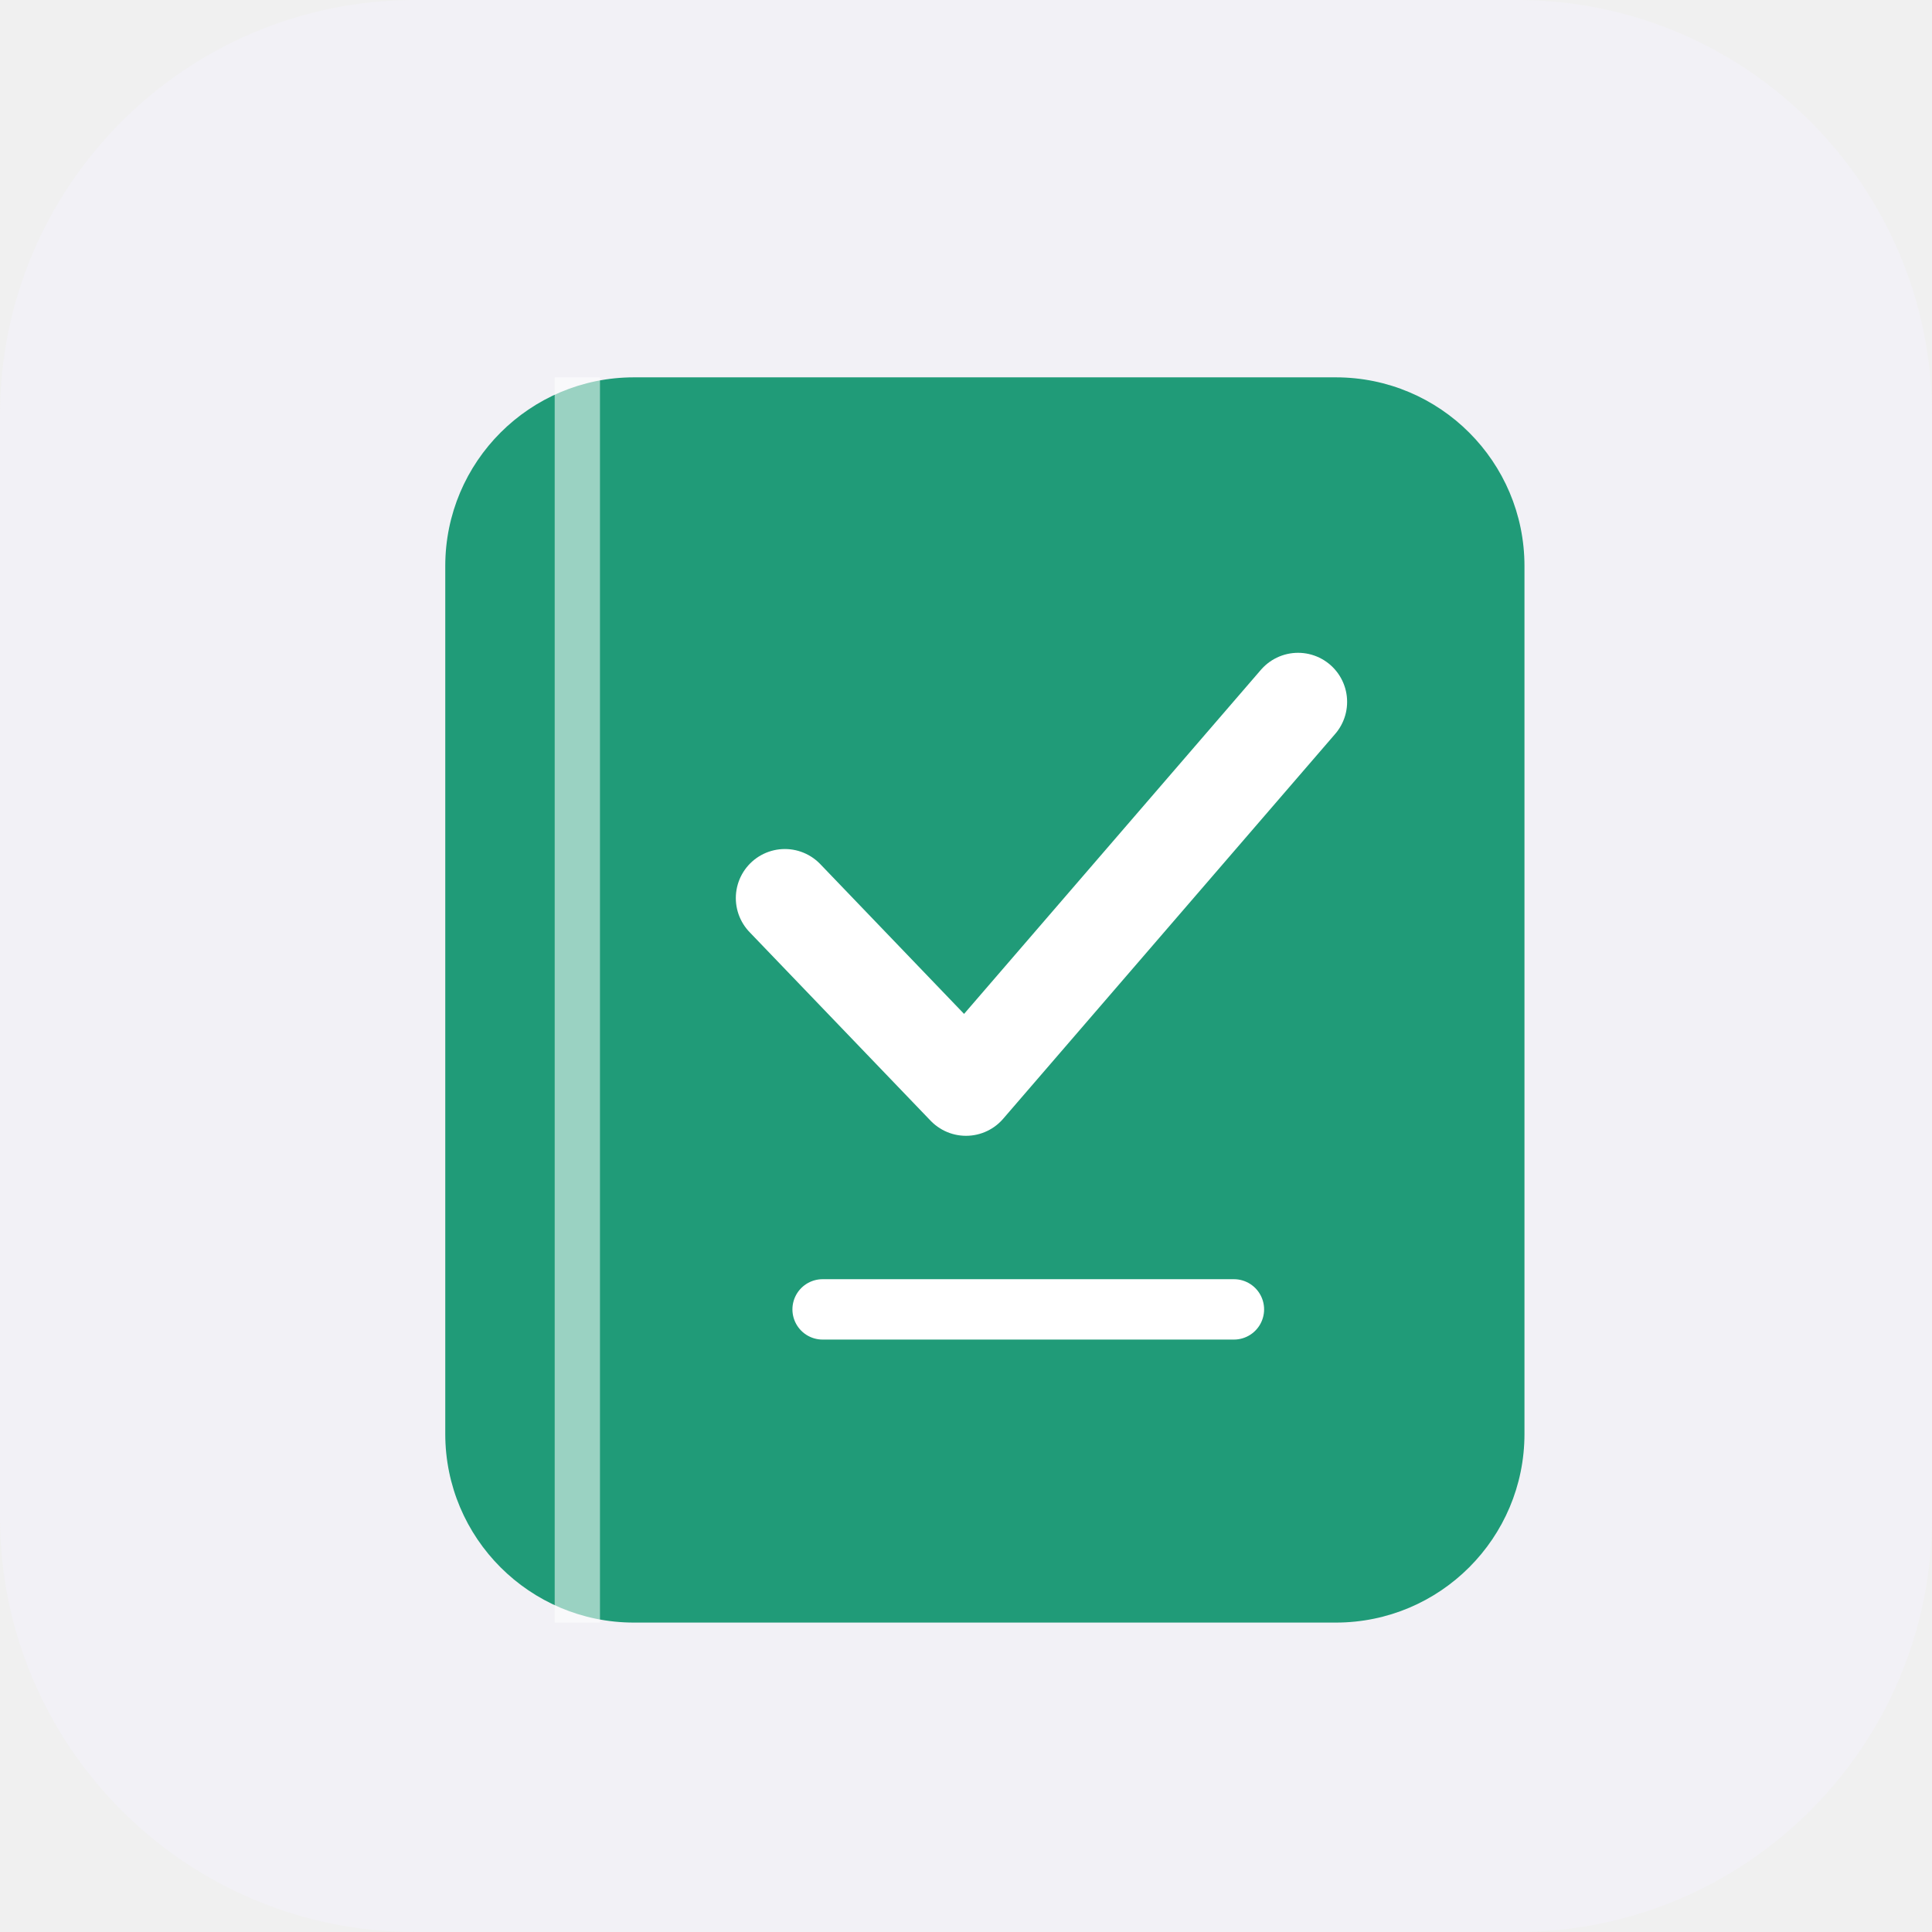
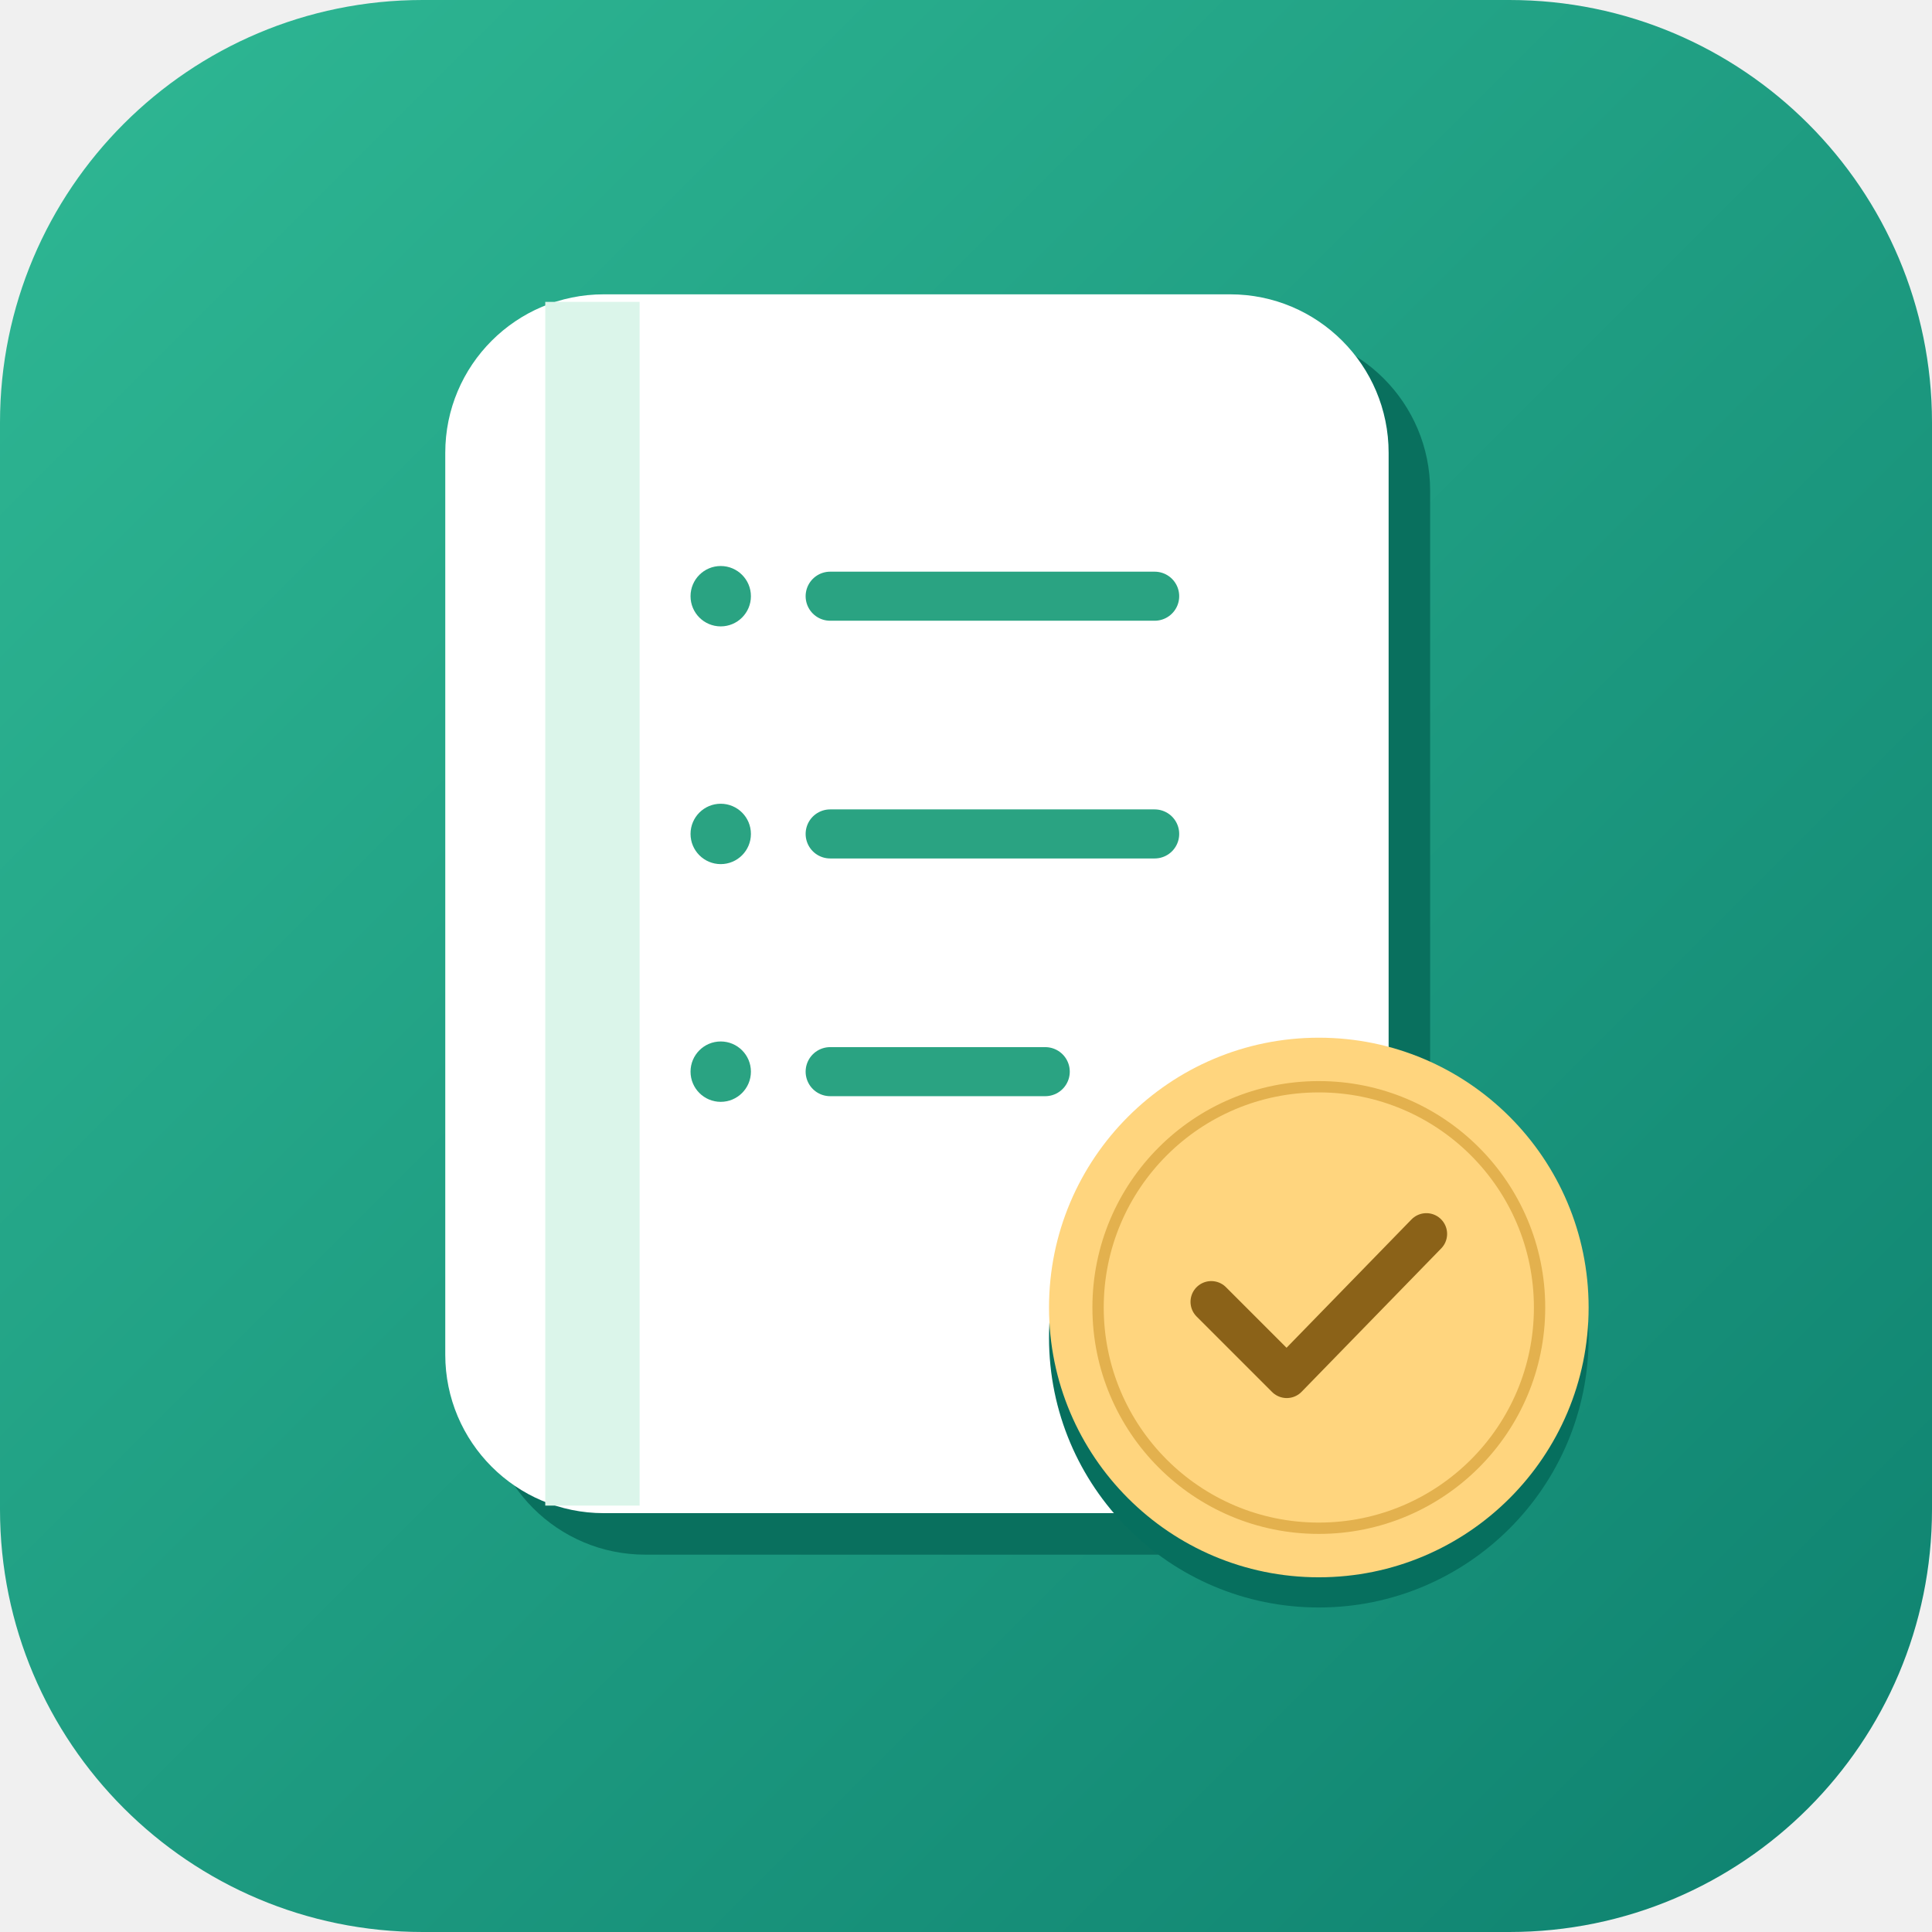
<svg xmlns="http://www.w3.org/2000/svg" viewBox="0 0 512 512">
-   <rect width="512" height="512" rx="110" fill="#f2f1f6" />
-   <rect x="118" y="100" width="286" height="330" rx="50" fill="#209b78" />
-   <path d="M153 100v330" stroke="#fff" stroke-width="12" opacity=".55" />
-   <path d="m208 238 48 50 88-102" fill="none" stroke="white" stroke-width="26" stroke-linecap="round" stroke-linejoin="round" />
-   <path d="M218 347h109" stroke="white" stroke-width="16" stroke-linecap="round" />
+   <defs>
+     <linearGradient id="bg" x2="1" y2="1">
+       <stop stop-color="#2fb894" />
+       <stop offset="1" stop-color="#0e816f" />
+     </linearGradient>
+   </defs>
+   <rect width="512" height="512" rx="112" fill="url(#bg)" />
+   <rect x="129" y="88" width="250" height="324" rx="42" fill="#09705e" />
+   <rect x="118" y="78" width="250" height="323" rx="42" fill="white" />
+   <path d="M157 80v319" stroke="#dbf5ea" stroke-width="25" />
+   <g fill="#2aa382">
+     <circle cx="191" cy="158" r="8" />
+     <circle cx="191" cy="221" r="8" />
+     <circle cx="191" cy="284" r="8" />
+   </g>
+   <path d="M220 158h86m-86 63h86m-86 63h57" stroke="#2aa382" stroke-width="13" stroke-linecap="round" />
+   <circle cx="349.5" cy="354.5" r="71.5" fill="#066f5e" />
+   <circle cx="349.5" cy="346.5" r="71.5" fill="#ffd57e" />
+   <circle cx="349.5" cy="346.5" r="58.5" fill="none" stroke="#e3b14e" stroke-width="3" />
+   <path d="m321 345 20 20 37-38" fill="none" stroke="#8b6218" stroke-width="11" stroke-linecap="round" stroke-linejoin="round" />
</svg>
